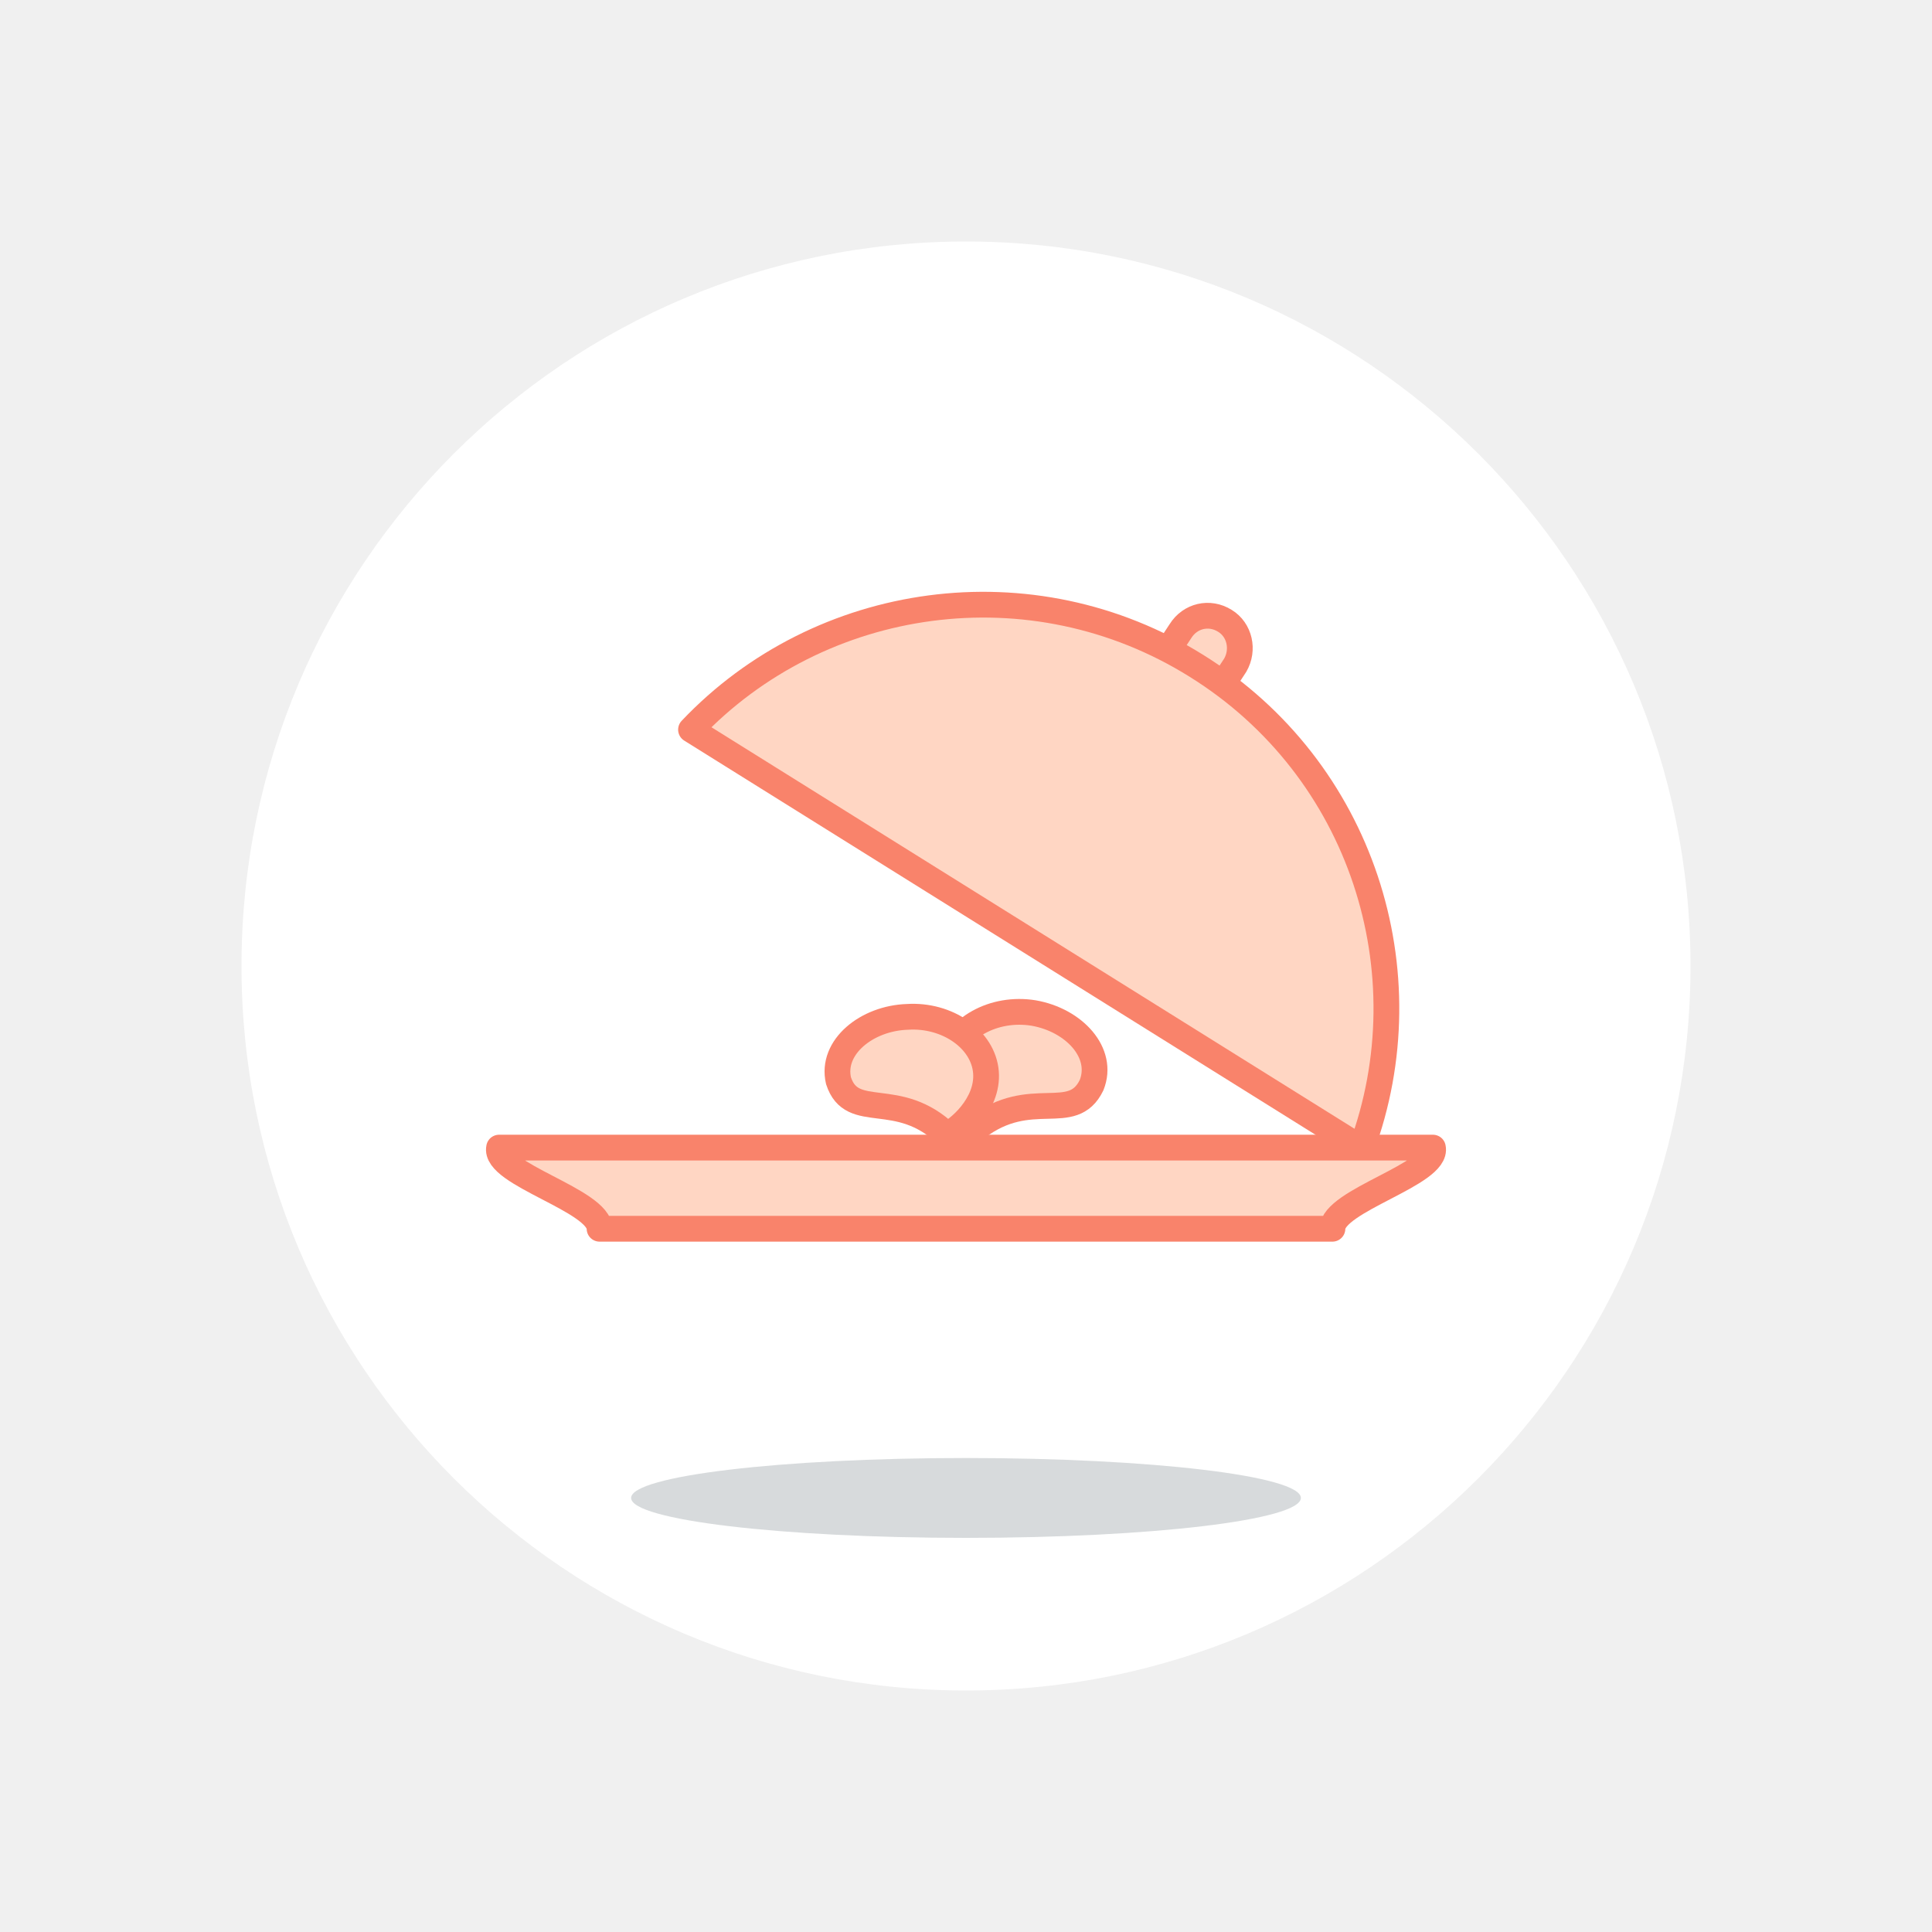
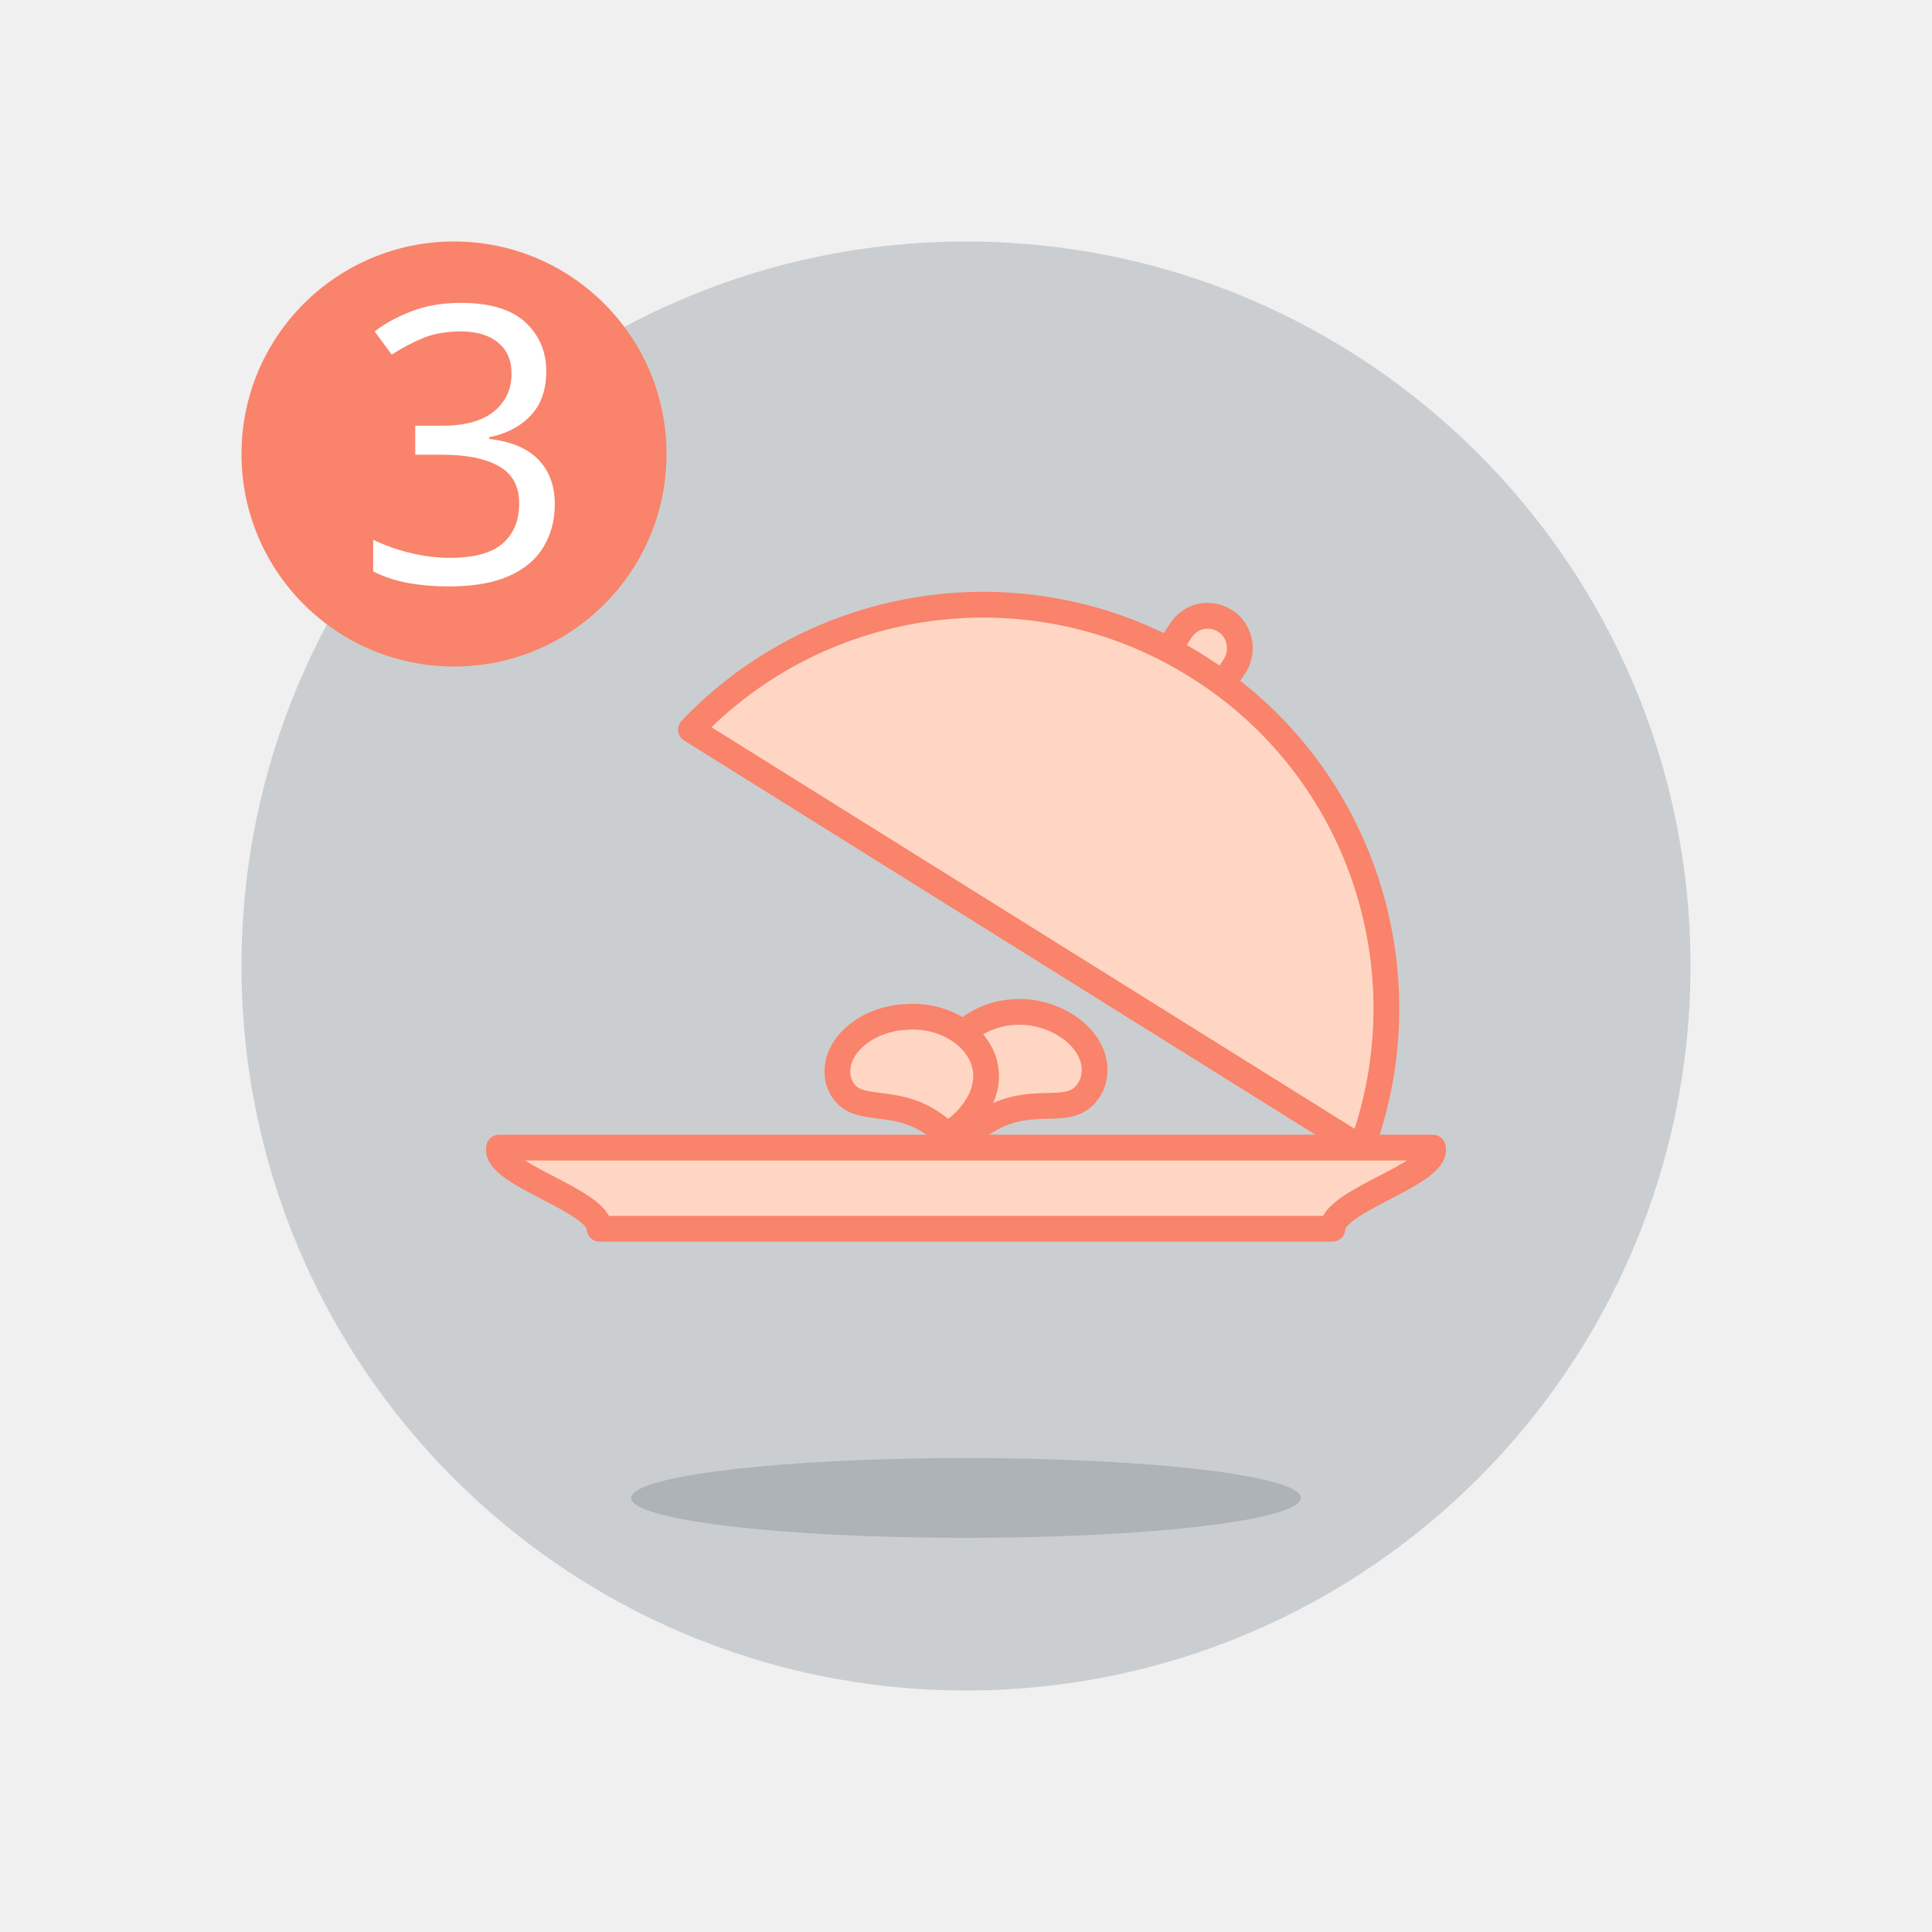
<svg xmlns="http://www.w3.org/2000/svg" version="1.1" id="Layer_1" x="0px" y="0px" viewBox="126 -126 300 300" style="enable-background:new 126 -126 300 300;" xml:space="preserve">
  <style type="text/css">
- 	.st0{fill:#FFFFFF;}
- 	.st1{opacity:0.2;fill:#37474E;enable-background:new    ;}
- 	.st2{fill:#FFD6C3;stroke:#F9836B;stroke-width:4;stroke-linecap:round;stroke-linejoin:round;stroke-miterlimit:10;}
+ 	.st0{opacity:0.2;enable-background:new    ;}
+ 	.st1{fill:#37474E;}
+ 	.st2{opacity:0.2;fill:#37474E;enable-background:new    ;}
+ 	.st3{fill:#FFD6C3;stroke:#F9836B;stroke-width:4;stroke-linecap:round;stroke-linejoin:round;stroke-miterlimit:10;}
+ 	.st4{fill:#F9836B;}
+ 	.st5{fill:#FFFFFF;}
+ 	.st6{font-family:'RobotoSlab-Light';}
+ 	.st7{font-size:60px;}
</style>
  <g>
-     <g>
-       <circle class="st0" cx="276" cy="24" r="112.5" />
+     <g class="st0">
+       <circle class="st1" cx="276" cy="24" r="112.5" />
    </g>
-     <ellipse class="st1" cx="276" cy="106.6" rx="52" ry="6.2" />
+     <ellipse class="st2" cx="276" cy="106.6" rx="52" ry="6.2" />
    <g>
      <g>
-         <path class="st2" d="M316.2-29.6L316.2-29.6c-2.4-1.5-5.4-0.8-6.9,1.6l-1.9,2.9c-1.5,2.4-0.8,5.4,1.6,6.9l0,0     c2.4,1.5,5.4,0.8,6.9-1.6l1.9-2.9C319.2-25.1,318.5-28.2,316.2-29.6z" />
-         <path class="st2" d="M311.8-22.6c-25.6-16-58.5-11.2-78.5,9.9l104.1,65C347.5,25,337.5-6.6,311.8-22.6z" />
+         <path class="st3" d="M316.2-29.6L316.2-29.6c-2.4-1.5-5.4-0.8-6.9,1.6l-1.9,2.9c-1.5,2.4-0.8,5.4,1.6,6.9l0,0     c2.4,1.5,5.4,0.8,6.9-1.6l1.9-2.9C319.2-25.1,318.5-28.2,316.2-29.6z" />
+         <path class="st3" d="M311.8-22.6c-25.6-16-58.5-11.2-78.5,9.9l104.1,65C347.5,25,337.5-6.6,311.8-22.6z" />
      </g>
-       <path class="st2" d="M203.5,52.2c-0.9,4.1,15.6,8.2,15.6,12.6h113.8c0-4.4,16.5-8.5,15.6-12.6H203.5z" />
-       <path class="st2" d="M295.5,42.5c-3,6.2-9.4,0.2-17.8,6.6c-1.5-0.8-5.9-5.3-4.6-10.4s7.2-8.4,13.4-7.4    C292.8,32.4,297.5,37.5,295.5,42.5z" />
-       <path class="st2" d="M256.2,41.8c2.1,6.5,9.2,1.1,16.8,8.4c1.6-0.6,6.5-4.6,6.1-9.7s-6-9-12.2-8.6C260.6,32.1,255,36.6,256.2,41.8    z" />
+       <path class="st3" d="M203.5,52.2c-0.9,4.1,15.6,8.2,15.6,12.6h113.8c0-4.4,16.5-8.5,15.6-12.6C348.5,52.2,203.5,52.2,203.5,52.2z" />
+       <path class="st3" d="M295.5,42.5c-3,6.2-9.4,0.2-17.8,6.6c-1.5-0.8-5.9-5.3-4.6-10.4s7.2-8.4,13.4-7.4    C292.8,32.4,297.5,37.5,295.5,42.5z" />
+       <path class="st3" d="M256.2,41.8c2.1,6.5,9.2,1.1,16.8,8.4c1.6-0.6,6.5-4.6,6.1-9.7s-6-9-12.2-8.6C260.6,32.1,255,36.6,256.2,41.8    z" />
    </g>
  </g>
+   <circle class="st4" cx="196.5" cy="-55.5" r="33" />
+   <text transform="matrix(1 0 0 1 181.2445 -35.5339)" class="st5 st6 st7">3</text>
</svg>
